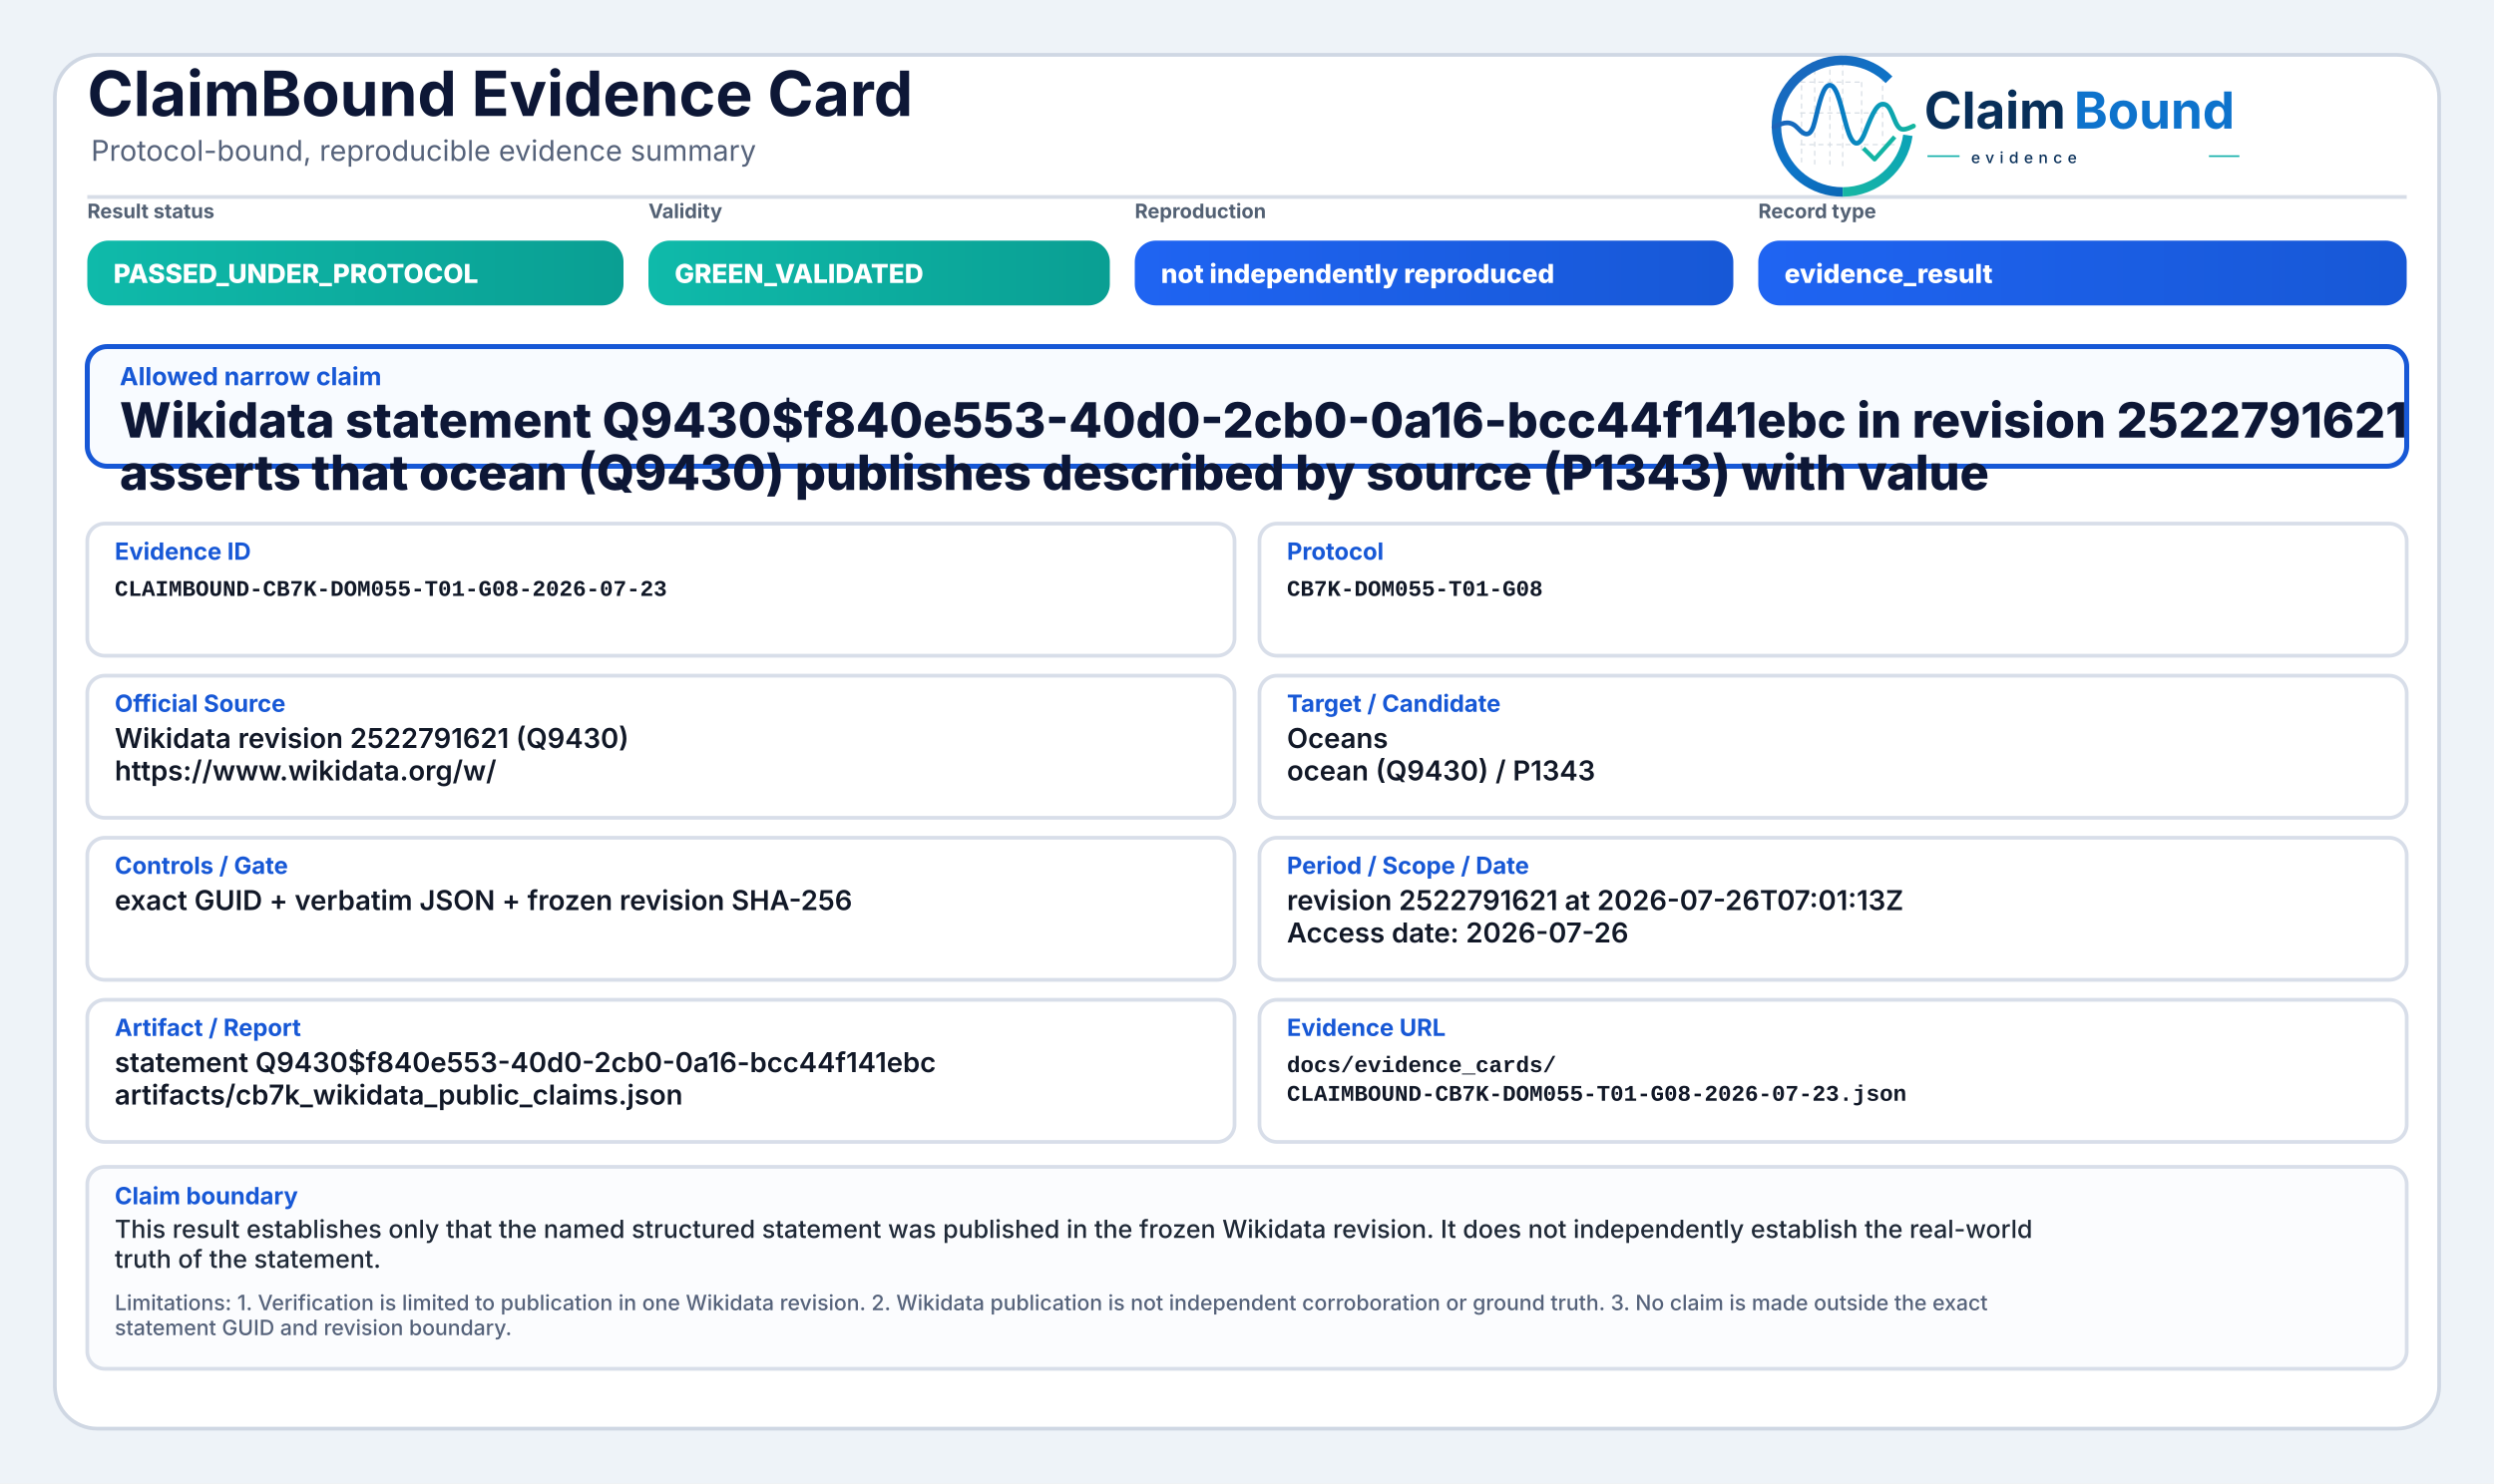
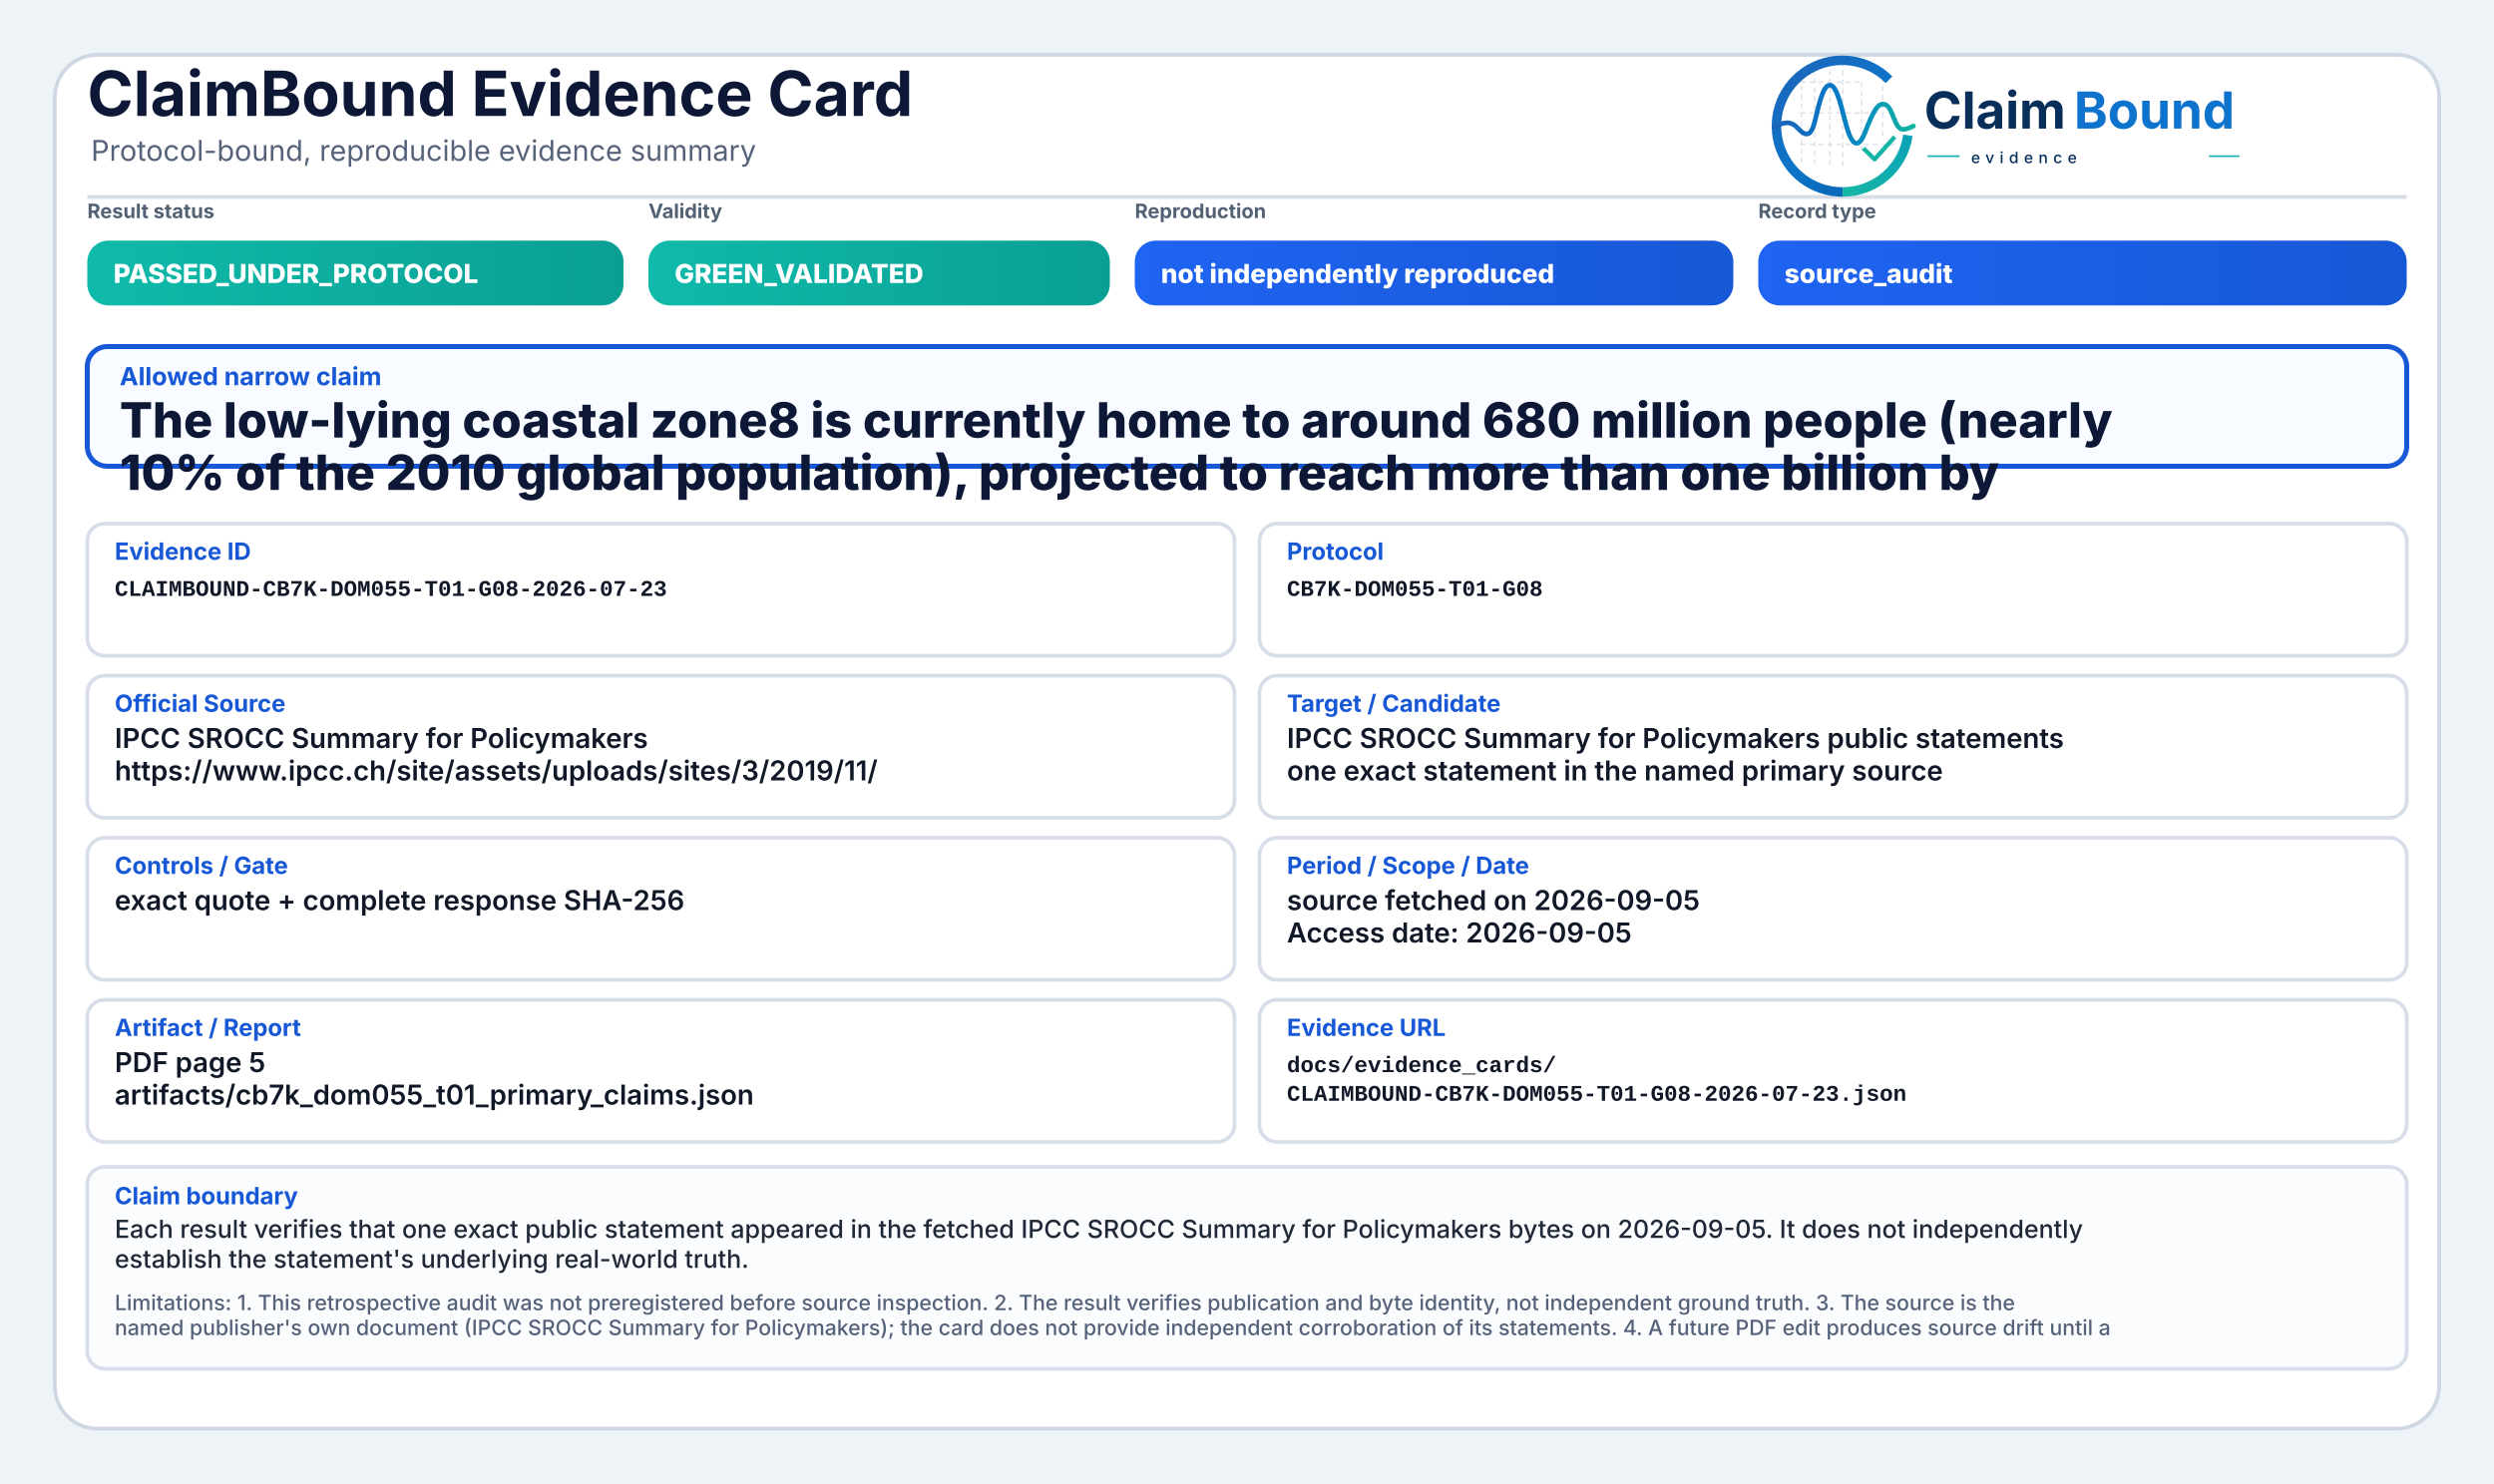
<svg xmlns="http://www.w3.org/2000/svg" width="2000" height="1190" viewBox="0 0 2000 1190" role="img" aria-label="ClaimBound Evidence Card">
  <defs>
    <linearGradient id="greenGrad" x1="0" y1="0" x2="1" y2="0">
      <stop offset="0%" stop-color="#0fbaaa" />
      <stop offset="100%" stop-color="#0a9f93" />
    </linearGradient>
    <linearGradient id="yellowGrad" x1="0" y1="0" x2="1" y2="0">
      <stop offset="0%" stop-color="#fbbf24" />
      <stop offset="100%" stop-color="#d97706" />
    </linearGradient>
    <linearGradient id="amberGrad" x1="0" y1="0" x2="1" y2="0">
      <stop offset="0%" stop-color="#f97316" />
      <stop offset="100%" stop-color="#c2410c" />
    </linearGradient>
    <linearGradient id="redGrad" x1="0" y1="0" x2="1" y2="0">
      <stop offset="0%" stop-color="#ef4444" />
      <stop offset="100%" stop-color="#b91c1c" />
    </linearGradient>
    <linearGradient id="grayGrad" x1="0" y1="0" x2="1" y2="0">
      <stop offset="0%" stop-color="#64748b" />
      <stop offset="100%" stop-color="#475569" />
    </linearGradient>
    <linearGradient id="blueGrad" x1="0" y1="0" x2="1" y2="0">
      <stop offset="0%" stop-color="#1f64f2" />
      <stop offset="100%" stop-color="#1758d6" />
    </linearGradient>
    <linearGradient id="logoRingBlue" x1="73" y1="453" x2="348" y2="793" gradientUnits="userSpaceOnUse">
      <stop offset="0" stop-color="#1E64BA" />
      <stop offset="0.55" stop-color="#0C75C8" />
      <stop offset="1" stop-color="#0A5FAB" />
    </linearGradient>
    <linearGradient id="logoRingTeal" x1="221" y1="792" x2="403" y2="594" gradientUnits="userSpaceOnUse">
      <stop offset="0" stop-color="#18B7A3" />
      <stop offset="1" stop-color="#089EBC" />
    </linearGradient>
    <linearGradient id="logoSignalGradient" x1="61" y1="628" x2="404" y2="628" gradientUnits="userSpaceOnUse">
      <stop offset="0" stop-color="#1E64BA" />
      <stop offset="0.43" stop-color="#0877C4" />
      <stop offset="0.72" stop-color="#0A97BB" />
      <stop offset="1" stop-color="#14B69E" />
    </linearGradient>
  </defs>
  <rect x="0" y="0" width="2000" height="1190" fill="#eef3f8" />
  <rect x="44" y="44" width="1912" height="1102" rx="34" fill="#ffffff" stroke="#cfd7e3" stroke-width="3" />
  <path d="M70 158 H1930" stroke="#d7dde7" stroke-width="3" />
  <text x="70" y="93" font-family="Inter, Segoe UI, Arial, sans-serif" font-size="50" font-weight="750" fill="#0d1736">ClaimBound Evidence Card</text>
  <text x="73" y="129" font-family="Inter, Segoe UI, Arial, sans-serif" font-size="23" font-weight="400" fill="#55627a">Protocol-bound, reproducible evidence summary</text>
  <g aria-label="ClaimBound evidence logo" transform="translate(1415,52) scale(0.33) translate(-40,-478)">
    <g stroke-linecap="butt" stroke-linejoin="round">
      <g stroke="#CBD3DC" stroke-width="3.2" stroke-linecap="round" stroke-dasharray="10 12" opacity="0.72">
        <path d="M130 507V714" />
        <path d="M162 490V719" />
        <path d="M199 491V719" />
        <path d="M230 471V726" />
        <path d="M276 521V690" />
        <path d="M327 508V650" />
        <path d="M128 520H277" />
        <path d="M128 595H327" />
        <path d="M128 672H355" />
      </g>
      <path d="M342.6 514.3A160 160 0 1 0 230 787" fill="none" stroke="url(#logoRingBlue)" stroke-width="23" />
      <path d="M230 787A160 160 0 0 0 388.4 649.3" fill="none" stroke="url(#logoRingTeal)" stroke-width="23" />
      <path d="M63 629.5C87 616.4 104.3 613.6 121.2 632.2C140.7 653.8 153.4 651.6 162.1 616.2C173.8 568.5 182.5 527.5 198.9 527.5C217.5 527.5 228.4 590.6 240.3 630.8C253.4 675.4 268.6 682.8 284.6 641.5C303.5 592.9 315.2 567.6 333.7 574.7C352.6 582 355.7 635.1 376.6 634.9C386.2 634.8 394 630.4 402 626.8" fill="none" stroke="url(#logoSignalGradient)" stroke-width="11.5" stroke-linecap="round" />
      <path d="M284 684.5L307.5 707.7L353 657" fill="none" stroke="#12B4A4" stroke-width="10.5" stroke-linecap="square" />
    </g>
    <text x="428" y="633" font-family="Inter, Segoe UI, Arial, sans-serif" font-size="124" font-weight="750" fill="#082F59" text-rendering="geometricPrecision">Claim</text>
    <text x="792" y="633" font-family="Inter, Segoe UI, Arial, sans-serif" font-size="124" font-weight="750" fill="#0E73CC" text-rendering="geometricPrecision">Bound</text>
    <line x1="436" y1="700" x2="514" y2="700" stroke="#11AFA9" stroke-width="4" />
    <text x="542" y="717" font-family="Inter, Segoe UI, Arial, sans-serif" font-size="38" font-weight="500" letter-spacing="13" fill="#082F59">evidence</text>
    <line x1="1120" y1="700" x2="1194" y2="700" stroke="#11AFA9" stroke-width="4" />
  </g>
  <text x="70" y="175" font-family="Inter, Segoe UI, Arial, sans-serif" font-size="16" font-weight="650" fill="#536174">Result status</text>
  <rect x="70" y="193" width="430" height="52" rx="17" fill="url(#greenGrad)" />
  <text x="91" y="227" font-family="Inter, Segoe UI, Arial, sans-serif" font-size="21" font-weight="800" fill="#ffffff">PASSED_UNDER_PROTOCOL</text>
  <text x="520" y="175" font-family="Inter, Segoe UI, Arial, sans-serif" font-size="16" font-weight="650" fill="#536174">Validity</text>
  <rect x="520" y="193" width="370" height="52" rx="17" fill="url(#greenGrad)" />
  <text x="541" y="227" font-family="Inter, Segoe UI, Arial, sans-serif" font-size="21" font-weight="800" fill="#ffffff">GREEN_VALIDATED</text>
  <text x="910" y="175" font-family="Inter, Segoe UI, Arial, sans-serif" font-size="16" font-weight="650" fill="#536174">Reproduction</text>
  <rect x="910" y="193" width="480" height="52" rx="17" fill="url(#blueGrad)" />
  <text x="931" y="227" font-family="Inter, Segoe UI, Arial, sans-serif" font-size="21" font-weight="800" fill="#ffffff">not independently reproduced</text>
  <text x="1410" y="175" font-family="Inter, Segoe UI, Arial, sans-serif" font-size="16" font-weight="650" fill="#536174">Record type</text>
  <rect x="1410" y="193" width="520" height="52" rx="17" fill="url(#blueGrad)" />
-   <text x="1431" y="227" font-family="Inter, Segoe UI, Arial, sans-serif" font-size="21" font-weight="800" fill="#ffffff">evidence_result</text>
+   <text x="1431" y="227" font-family="Inter, Segoe UI, Arial, sans-serif" font-size="21" font-weight="800" fill="#ffffff">source_audit</text>
  <rect x="70" y="278" width="1860" height="96" rx="16" fill="#f8fbff" stroke="#1758d6" stroke-width="4" />
  <text x="96" y="309" font-family="Inter, Segoe UI, Arial, sans-serif" font-size="20" font-weight="750" fill="#1758d6">Allowed narrow claim</text>
-   <text x="96" y="351" font-family="Inter, Segoe UI, Arial, sans-serif" font-size="39" font-weight="800" fill="#0d1736">Wikidata statement Q9430$f840e553-40d0-2cb0-0a16-bcc44f141ebc in revision 2522791621</text>
-   <text x="96" y="393" font-family="Inter, Segoe UI, Arial, sans-serif" font-size="39" font-weight="800" fill="#0d1736">asserts that ocean (Q9430) publishes described by source (P1343) with value</text>
+   <text x="96" y="351" font-family="Inter, Segoe UI, Arial, sans-serif" font-size="39" font-weight="800" fill="#0d1736">The low-lying coastal zone8 is currently home to around 680 million people (nearly</text>
+   <text x="96" y="393" font-family="Inter, Segoe UI, Arial, sans-serif" font-size="39" font-weight="800" fill="#0d1736">10% of the 2010 global population), projected to reach more than one billion by</text>
  <rect x="70" y="420" width="920" height="106" rx="14" fill="#ffffff" stroke="#d8dee9" stroke-width="3" />
  <text x="92" y="449" font-family="Inter, Segoe UI, Arial, sans-serif" font-size="19" font-weight="750" fill="#1758d6">Evidence ID</text>
  <text x="92" y="478" font-family="SFMono-Regular, Consolas, Liberation Mono, monospace" font-size="18" font-weight="600" fill="#111827">CLAIMBOUND-CB7K-DOM055-T01-G08-2026-07-23</text>
  <rect x="1010" y="420" width="920" height="106" rx="14" fill="#ffffff" stroke="#d8dee9" stroke-width="3" />
  <text x="1032" y="449" font-family="Inter, Segoe UI, Arial, sans-serif" font-size="19" font-weight="750" fill="#1758d6">Protocol</text>
  <text x="1032" y="478" font-family="SFMono-Regular, Consolas, Liberation Mono, monospace" font-size="18" font-weight="600" fill="#111827">CB7K-DOM055-T01-G08</text>
  <rect x="70" y="542" width="920" height="114" rx="14" fill="#ffffff" stroke="#d8dee9" stroke-width="3" />
  <text x="92" y="571" font-family="Inter, Segoe UI, Arial, sans-serif" font-size="19" font-weight="750" fill="#1758d6">Official Source</text>
-   <text x="92" y="600" font-family="Inter, Segoe UI, Arial, sans-serif" font-size="22" font-weight="600" fill="#111827">Wikidata revision 2522791621 (Q9430)</text>
-   <text x="92" y="626" font-family="Inter, Segoe UI, Arial, sans-serif" font-size="22" font-weight="600" fill="#111827">https://www.wikidata.org/w/</text>
+   <text x="92" y="600" font-family="Inter, Segoe UI, Arial, sans-serif" font-size="22" font-weight="600" fill="#111827">IPCC SROCC Summary for Policymakers</text>
+   <text x="92" y="626" font-family="Inter, Segoe UI, Arial, sans-serif" font-size="22" font-weight="600" fill="#111827">https://www.ipcc.ch/site/assets/uploads/sites/3/2019/11/</text>
  <rect x="1010" y="542" width="920" height="114" rx="14" fill="#ffffff" stroke="#d8dee9" stroke-width="3" />
  <text x="1032" y="571" font-family="Inter, Segoe UI, Arial, sans-serif" font-size="19" font-weight="750" fill="#1758d6">Target / Candidate</text>
-   <text x="1032" y="600" font-family="Inter, Segoe UI, Arial, sans-serif" font-size="22" font-weight="600" fill="#111827">Oceans</text>
-   <text x="1032" y="626" font-family="Inter, Segoe UI, Arial, sans-serif" font-size="22" font-weight="600" fill="#111827">ocean (Q9430) / P1343</text>
+   <text x="1032" y="600" font-family="Inter, Segoe UI, Arial, sans-serif" font-size="22" font-weight="600" fill="#111827">IPCC SROCC Summary for Policymakers public statements</text>
+   <text x="1032" y="626" font-family="Inter, Segoe UI, Arial, sans-serif" font-size="22" font-weight="600" fill="#111827">one exact statement in the named primary source</text>
  <rect x="70" y="672" width="920" height="114" rx="14" fill="#ffffff" stroke="#d8dee9" stroke-width="3" />
  <text x="92" y="701" font-family="Inter, Segoe UI, Arial, sans-serif" font-size="19" font-weight="750" fill="#1758d6">Controls / Gate</text>
-   <text x="92" y="730" font-family="Inter, Segoe UI, Arial, sans-serif" font-size="22" font-weight="600" fill="#111827">exact GUID + verbatim JSON + frozen revision SHA-256</text>
+   <text x="92" y="730" font-family="Inter, Segoe UI, Arial, sans-serif" font-size="22" font-weight="600" fill="#111827">exact quote + complete response SHA-256</text>
  <rect x="1010" y="672" width="920" height="114" rx="14" fill="#ffffff" stroke="#d8dee9" stroke-width="3" />
  <text x="1032" y="701" font-family="Inter, Segoe UI, Arial, sans-serif" font-size="19" font-weight="750" fill="#1758d6">Period / Scope / Date</text>
-   <text x="1032" y="730" font-family="Inter, Segoe UI, Arial, sans-serif" font-size="22" font-weight="600" fill="#111827">revision 2522791621 at 2026-07-26T07:01:13Z</text>
-   <text x="1032" y="756" font-family="Inter, Segoe UI, Arial, sans-serif" font-size="22" font-weight="600" fill="#111827">Access date: 2026-07-26</text>
+   <text x="1032" y="730" font-family="Inter, Segoe UI, Arial, sans-serif" font-size="22" font-weight="600" fill="#111827">source fetched on 2026-09-05</text>
+   <text x="1032" y="756" font-family="Inter, Segoe UI, Arial, sans-serif" font-size="22" font-weight="600" fill="#111827">Access date: 2026-09-05</text>
  <rect x="70" y="802" width="920" height="114" rx="14" fill="#ffffff" stroke="#d8dee9" stroke-width="3" />
  <text x="92" y="831" font-family="Inter, Segoe UI, Arial, sans-serif" font-size="19" font-weight="750" fill="#1758d6">Artifact / Report</text>
-   <text x="92" y="860" font-family="Inter, Segoe UI, Arial, sans-serif" font-size="22" font-weight="600" fill="#111827">statement Q9430$f840e553-40d0-2cb0-0a16-bcc44f141ebc</text>
-   <text x="92" y="886" font-family="Inter, Segoe UI, Arial, sans-serif" font-size="22" font-weight="600" fill="#111827">artifacts/cb7k_wikidata_public_claims.json</text>
+   <text x="92" y="860" font-family="Inter, Segoe UI, Arial, sans-serif" font-size="22" font-weight="600" fill="#111827">PDF page 5</text>
+   <text x="92" y="886" font-family="Inter, Segoe UI, Arial, sans-serif" font-size="22" font-weight="600" fill="#111827">artifacts/cb7k_dom055_t01_primary_claims.json</text>
  <rect x="1010" y="802" width="920" height="114" rx="14" fill="#ffffff" stroke="#d8dee9" stroke-width="3" />
  <text x="1032" y="831" font-family="Inter, Segoe UI, Arial, sans-serif" font-size="19" font-weight="750" fill="#1758d6">Evidence URL</text>
  <text x="1032" y="860" font-family="SFMono-Regular, Consolas, Liberation Mono, monospace" font-size="18" font-weight="600" fill="#111827">docs/evidence_cards/</text>
  <text x="1032" y="883" font-family="SFMono-Regular, Consolas, Liberation Mono, monospace" font-size="18" font-weight="600" fill="#111827">CLAIMBOUND-CB7K-DOM055-T01-G08-2026-07-23.json</text>
  <rect x="70" y="936" width="1860" height="162" rx="14" fill="#fbfcfe" stroke="#d8dee9" stroke-width="3" />
  <text x="92" y="966" font-family="Inter, Segoe UI, Arial, sans-serif" font-size="19" font-weight="750" fill="#1758d6">Claim boundary</text>
-   <text x="92" y="993" font-family="Inter, Segoe UI, Arial, sans-serif" font-size="20" font-weight="500" fill="#1f2937">This result establishes only that the named structured statement was published in the frozen Wikidata revision. It does not independently establish the real-world</text>
-   <text x="92" y="1017" font-family="Inter, Segoe UI, Arial, sans-serif" font-size="20" font-weight="500" fill="#1f2937">truth of the statement.</text>
-   <text x="92" y="1051" font-family="Inter, Segoe UI, Arial, sans-serif" font-size="17" font-weight="500" fill="#55627a">Limitations: 1. Verification is limited to publication in one Wikidata revision. 2. Wikidata publication is not independent corroboration or ground truth. 3. No claim is made outside the exact</text>
-   <text x="92" y="1071" font-family="Inter, Segoe UI, Arial, sans-serif" font-size="17" font-weight="500" fill="#55627a">statement GUID and revision boundary.</text>
+   <text x="92" y="993" font-family="Inter, Segoe UI, Arial, sans-serif" font-size="20" font-weight="500" fill="#1f2937">Each result verifies that one exact public statement appeared in the fetched IPCC SROCC Summary for Policymakers bytes on 2026-09-05. It does not independently</text>
+   <text x="92" y="1017" font-family="Inter, Segoe UI, Arial, sans-serif" font-size="20" font-weight="500" fill="#1f2937">establish the statement's underlying real-world truth.</text>
+   <text x="92" y="1051" font-family="Inter, Segoe UI, Arial, sans-serif" font-size="17" font-weight="500" fill="#55627a">Limitations: 1. This retrospective audit was not preregistered before source inspection. 2. The result verifies publication and byte identity, not independent ground truth. 3. The source is the</text>
+   <text x="92" y="1071" font-family="Inter, Segoe UI, Arial, sans-serif" font-size="17" font-weight="500" fill="#55627a">named publisher's own document (IPCC SROCC Summary for Policymakers); the card does not provide independent corroboration of its statements. 4. A future PDF edit produces source drift until a</text>
</svg>
